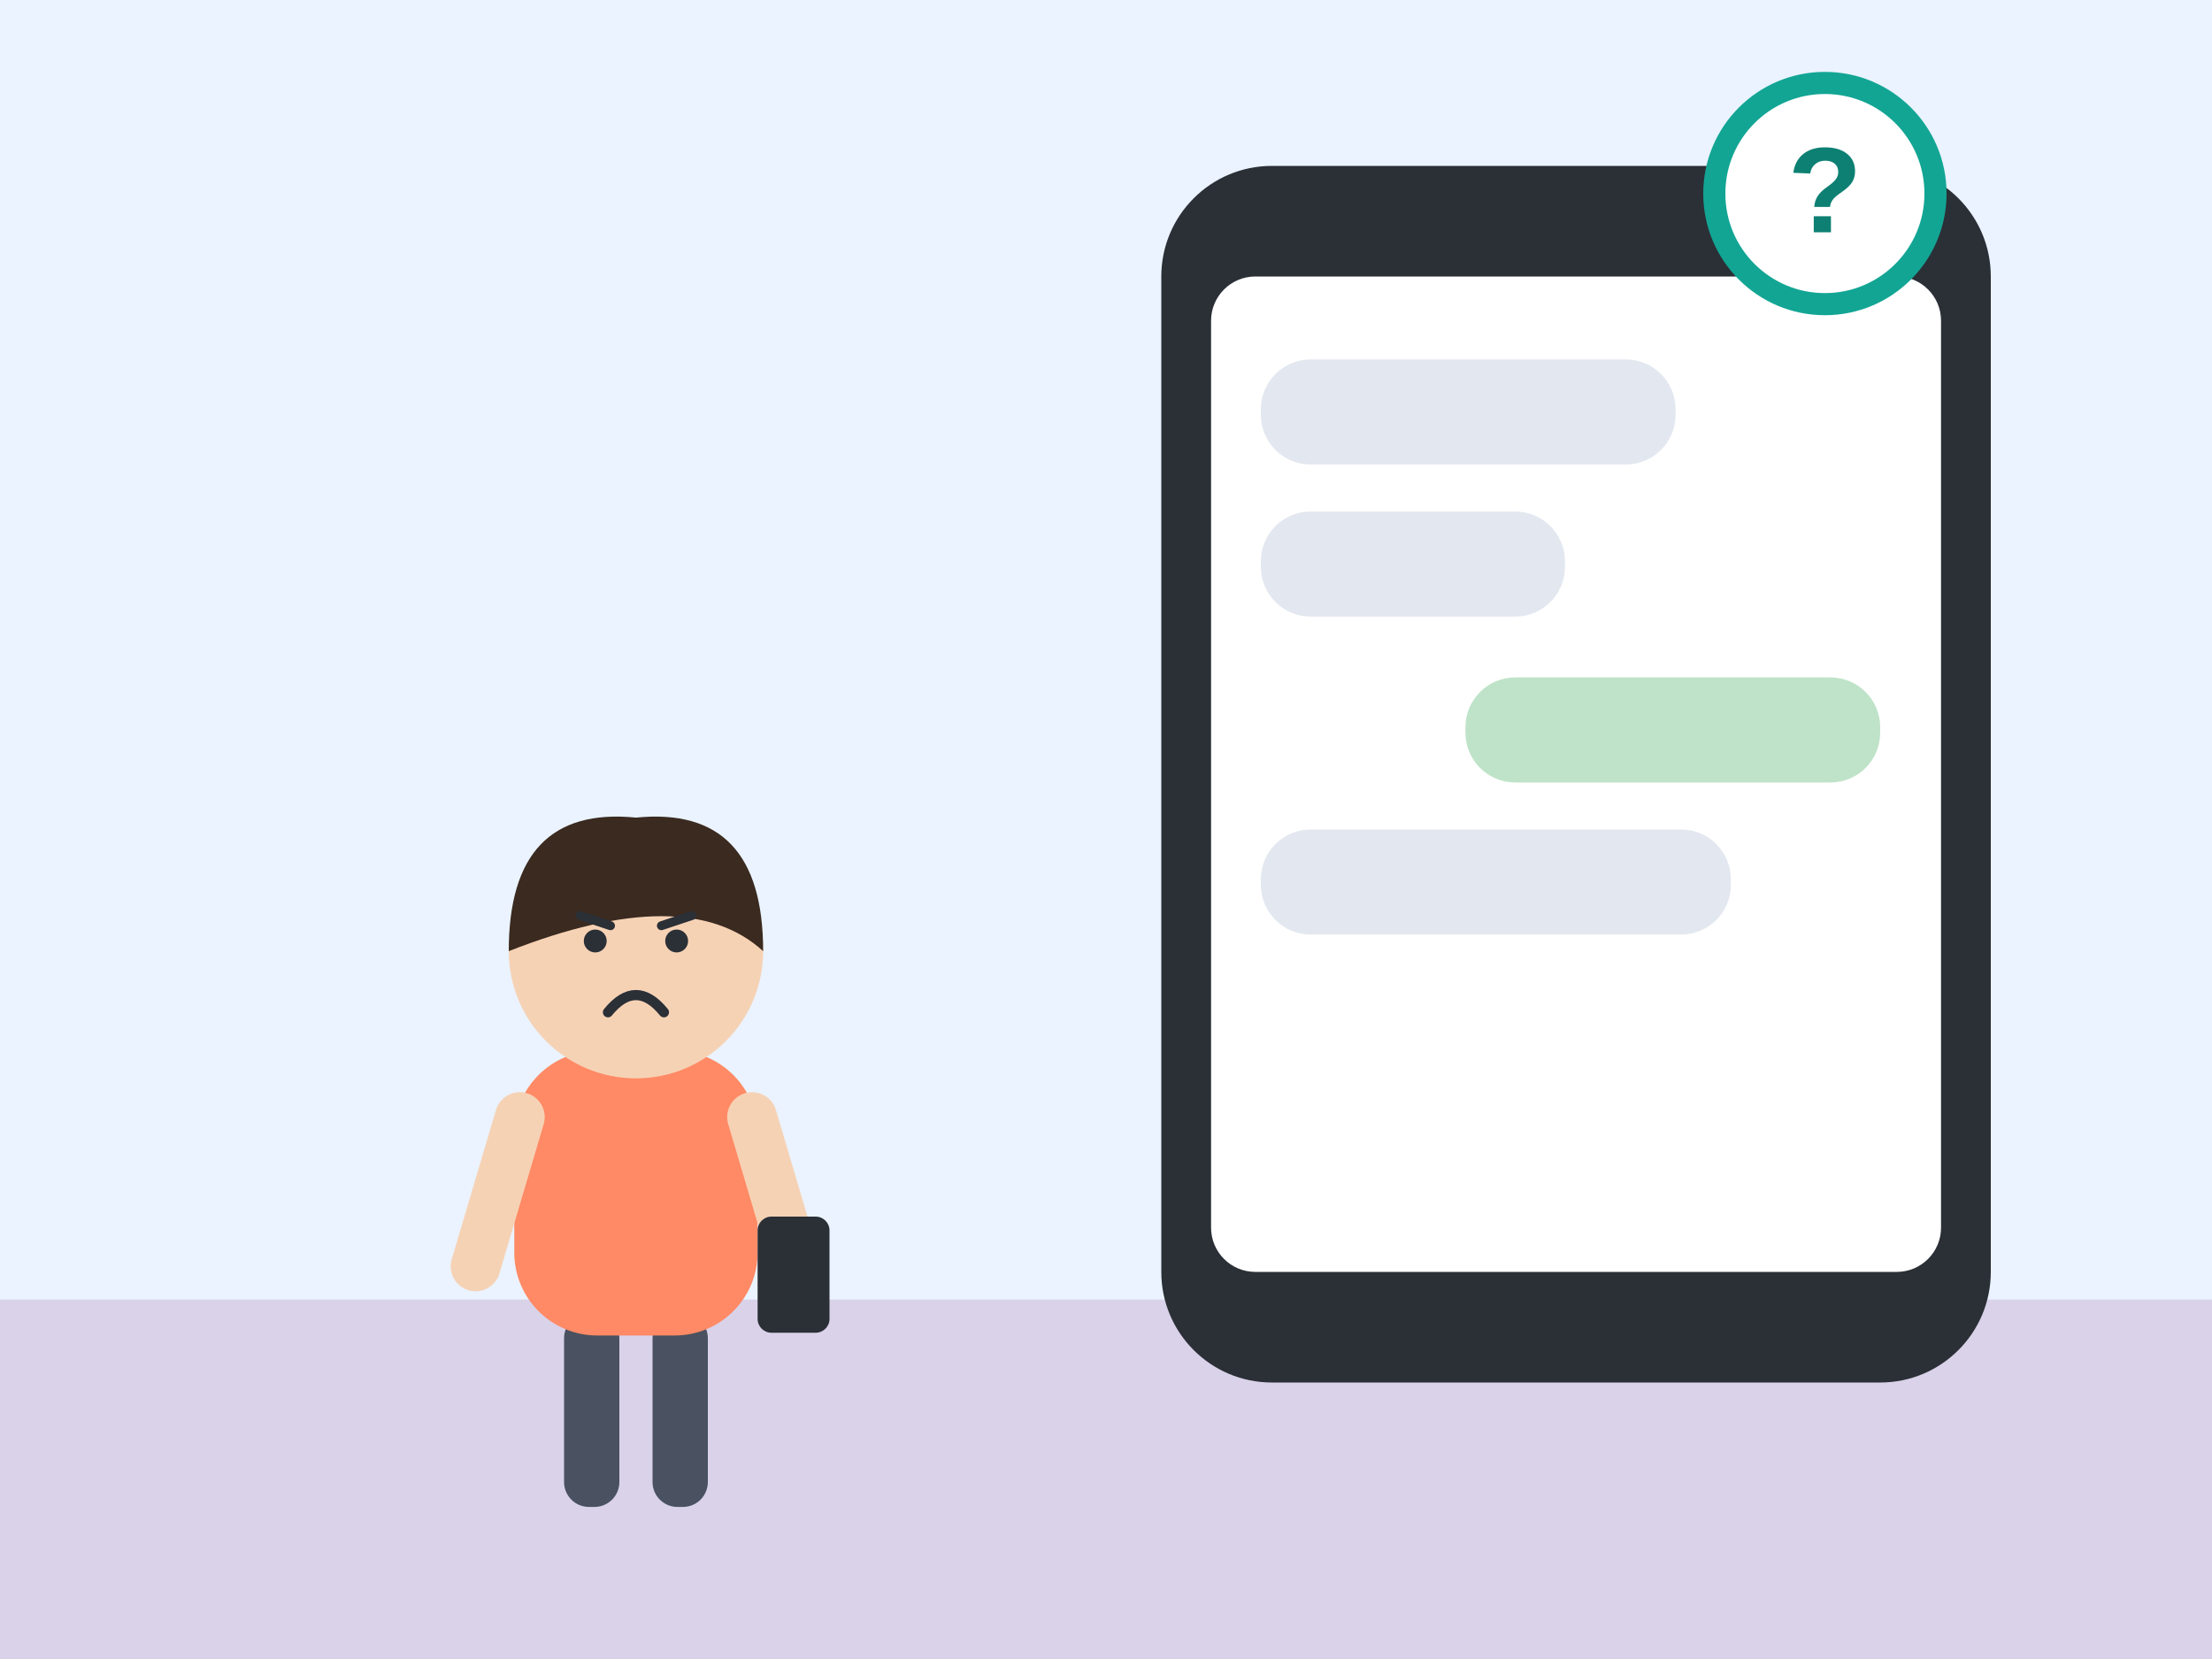
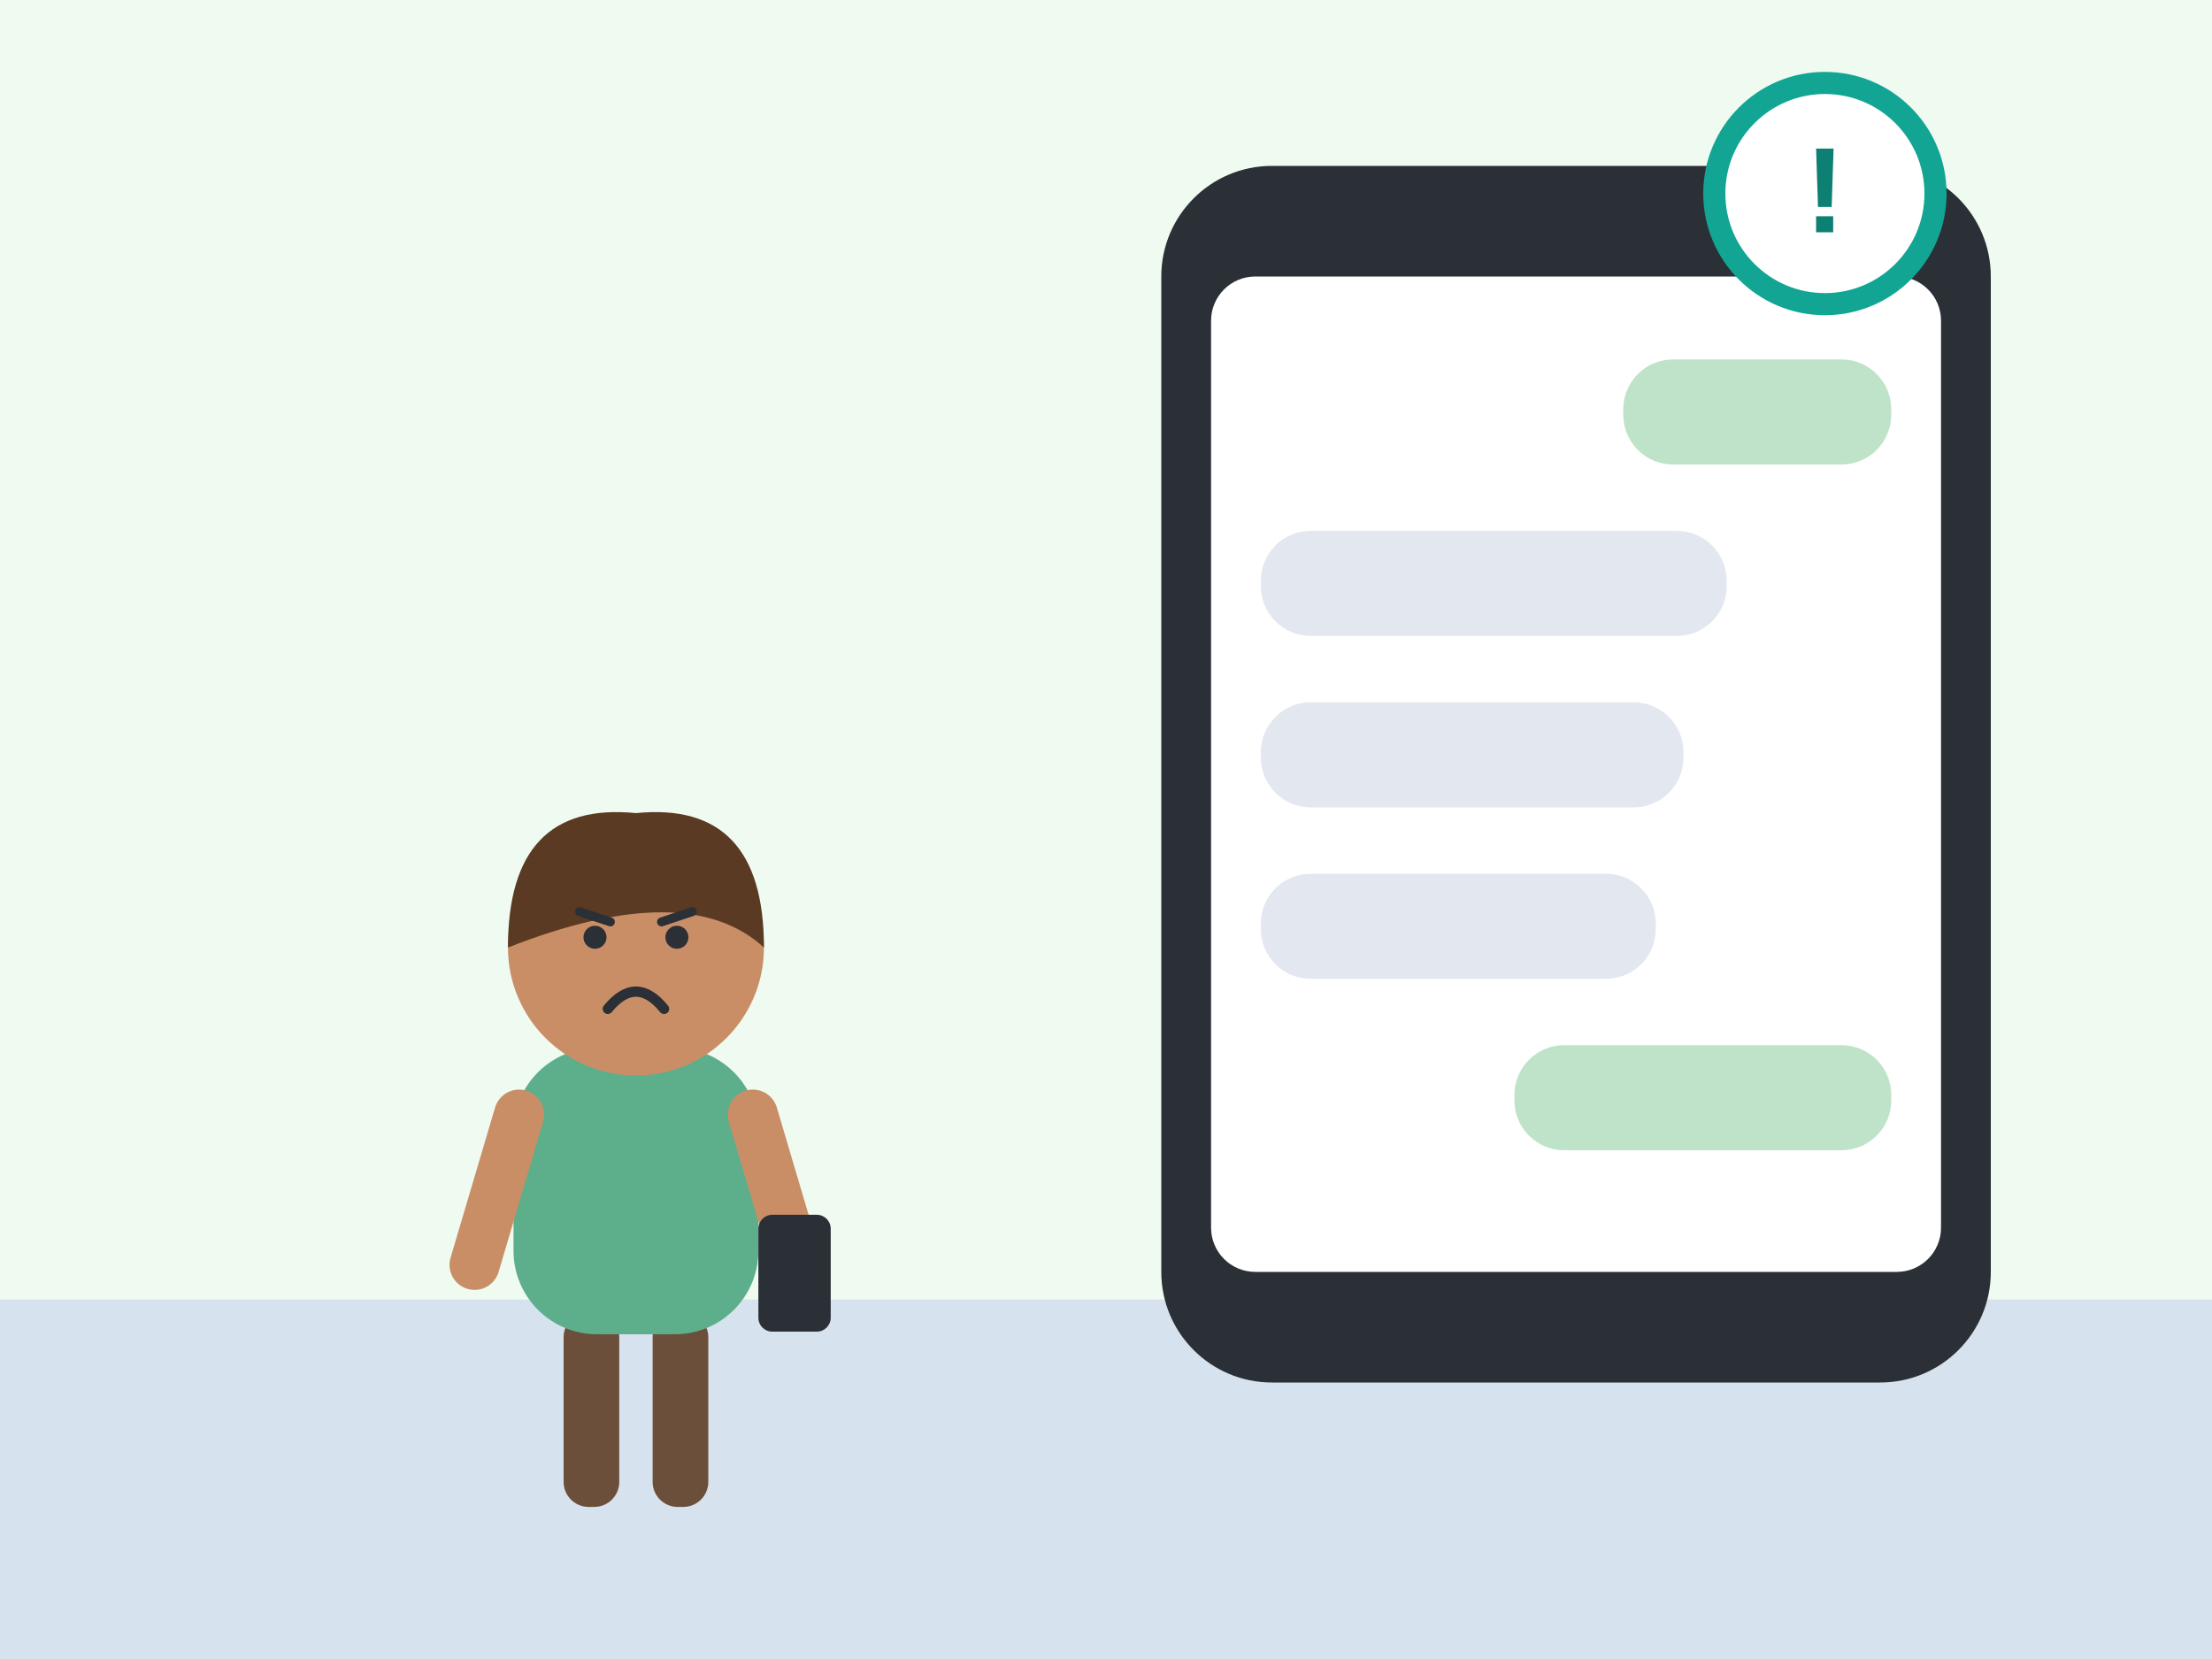
<svg xmlns="http://www.w3.org/2000/svg" viewBox="0 0 800 600">
-   <rect width="800" height="600" fill="#EAF3FF" />
-   <rect x="0" y="470" width="800" height="130" fill="#D9D2E9" />
+   <rect width="800" height="600" fill="#EFFAF1" />
+   <rect x="0" y="470" width="800" height="130" fill="#D6E2EE" />
  <g transform="translate(420 60)">
    <rect x="0" y="0" width="300" height="440" rx="40" fill="#2B2F36" />
    <rect x="18" y="40" width="264" height="360" rx="16" fill="#fff" />
-     <rect x="36" y="70" width="150" height="38" rx="18" fill="#E3E8F0" />
-     <rect x="36" y="125" width="110" height="38" rx="18" fill="#E3E8F0" />
-     <rect x="110" y="185" width="150" height="38" rx="18" fill="#BFE3C8" />
-     <rect x="36" y="240" width="170" height="38" rx="18" fill="#E3E8F0" />
-     <circle cx="150" cy="340" r="0" />
+     <rect x="167.07" y="70" width="96.93" height="38" rx="18" fill="#BFE3C8" />
+     <rect x="36" y="132" width="168.48" height="38" rx="18" fill="#E3E8F0" />
+     <rect x="36" y="194" width="152.856" height="38" rx="18" fill="#E3E8F0" />
+     <rect x="36" y="256" width="142.848" height="38" rx="18" fill="#E3E8F0" />
+     <rect x="127.713" y="318" width="136.287" height="38" rx="18" fill="#BFE3C8" />
  </g>
  <circle cx="660" cy="70" r="40" fill="#fff" stroke="#12A594" stroke-width="8" />
-   <text x="660" y="84" text-anchor="middle" font-size="44" font-weight="900" font-family="Arial Black, Arial" fill="#0D8073">?</text>
-   <rect x="204" y="475" width="20" height="70" rx="9" fill="#4A5160" />
-   <rect x="236" y="475" width="20" height="70" rx="9" fill="#4A5160" />
-   <rect x="186" y="380" width="88" height="103" rx="30" fill="#FF8A65" />
-   <path d="M188,404 l-16,54" stroke="#F6D2B5" stroke-width="18" stroke-linecap="round" />
-   <path d="M272,404 l16,54" stroke="#F6D2B5" stroke-width="18" stroke-linecap="round" />
-   <rect x="274" y="440" width="26" height="42" rx="5" fill="#2B2F36" />
-   <circle cx="230" cy="344" r="46" fill="#F6D2B5" />
-   <path d="M184,344 Q184,291.1 230,295.7 Q276,291.1 276,344 Q248.4,318.7 184,344Z" fill="#3A2A20" />
-   <circle cx="215.28" cy="340.32" r="4.14" fill="#2B2F36" />
-   <circle cx="244.72" cy="340.32" r="4.14" fill="#2B2F36" />
-   <path d="M219.88,366.1 Q230,353.66 240.12,366.1" stroke="#2B2F36" stroke-width="3.68" fill="none" stroke-linecap="round" />
-   <path d="M209.76,331.12 l11.04,3.68 M250.24,331.12 l-11.04,3.68" stroke="#2B2F36" stroke-width="3.22" stroke-linecap="round" />
+   <text x="660" y="84" text-anchor="middle" font-size="44" font-weight="900" font-family="Arial Black, Arial" fill="#0D8073">!</text>
+   <rect x="203.837" y="474.561" width="20.126" height="70.439" rx="9.056" fill="#6B4F3A" />
+   <rect x="236.038" y="474.561" width="20.126" height="70.439" rx="9.056" fill="#6B4F3A" />
+   <rect x="185.724" y="378.964" width="88.552" height="103.596" rx="30.188" fill="#5DAE8B" />
+   <path d="M187.736,403.115 l-16.1,54.339" stroke="#C98E66" stroke-width="18.113" stroke-linecap="round" />
+   <path d="M272.264,403.115 l16.1,54.339" stroke="#C98E66" stroke-width="18.113" stroke-linecap="round" />
+   <rect x="274.276" y="439.341" width="26.163" height="42.264" rx="5.031" fill="#2B2F36" />
+   <circle cx="230" cy="342.676" r="46.289" fill="#C98E66" />
+   <path d="M183.711,342.676 Q183.711,289.444 230,294.073 Q276.289,289.444 276.289,342.676 Q248.515,317.217 183.711,342.676Z" fill="#5A3A22" />
+   <circle cx="215.188" cy="338.973" r="4.166" fill="#2B2F36" />
+   <circle cx="244.812" cy="338.973" r="4.166" fill="#2B2F36" />
+   <path d="M219.816,364.877 Q230,352.396 240.184,364.877" stroke="#2B2F36" stroke-width="3.703" fill="none" stroke-linecap="round" />
+   <path d="M209.633,329.715 l11.109,3.703 M250.367,329.715 l-11.109,3.703" stroke="#2B2F36" stroke-width="3.24" stroke-linecap="round" />
</svg>
